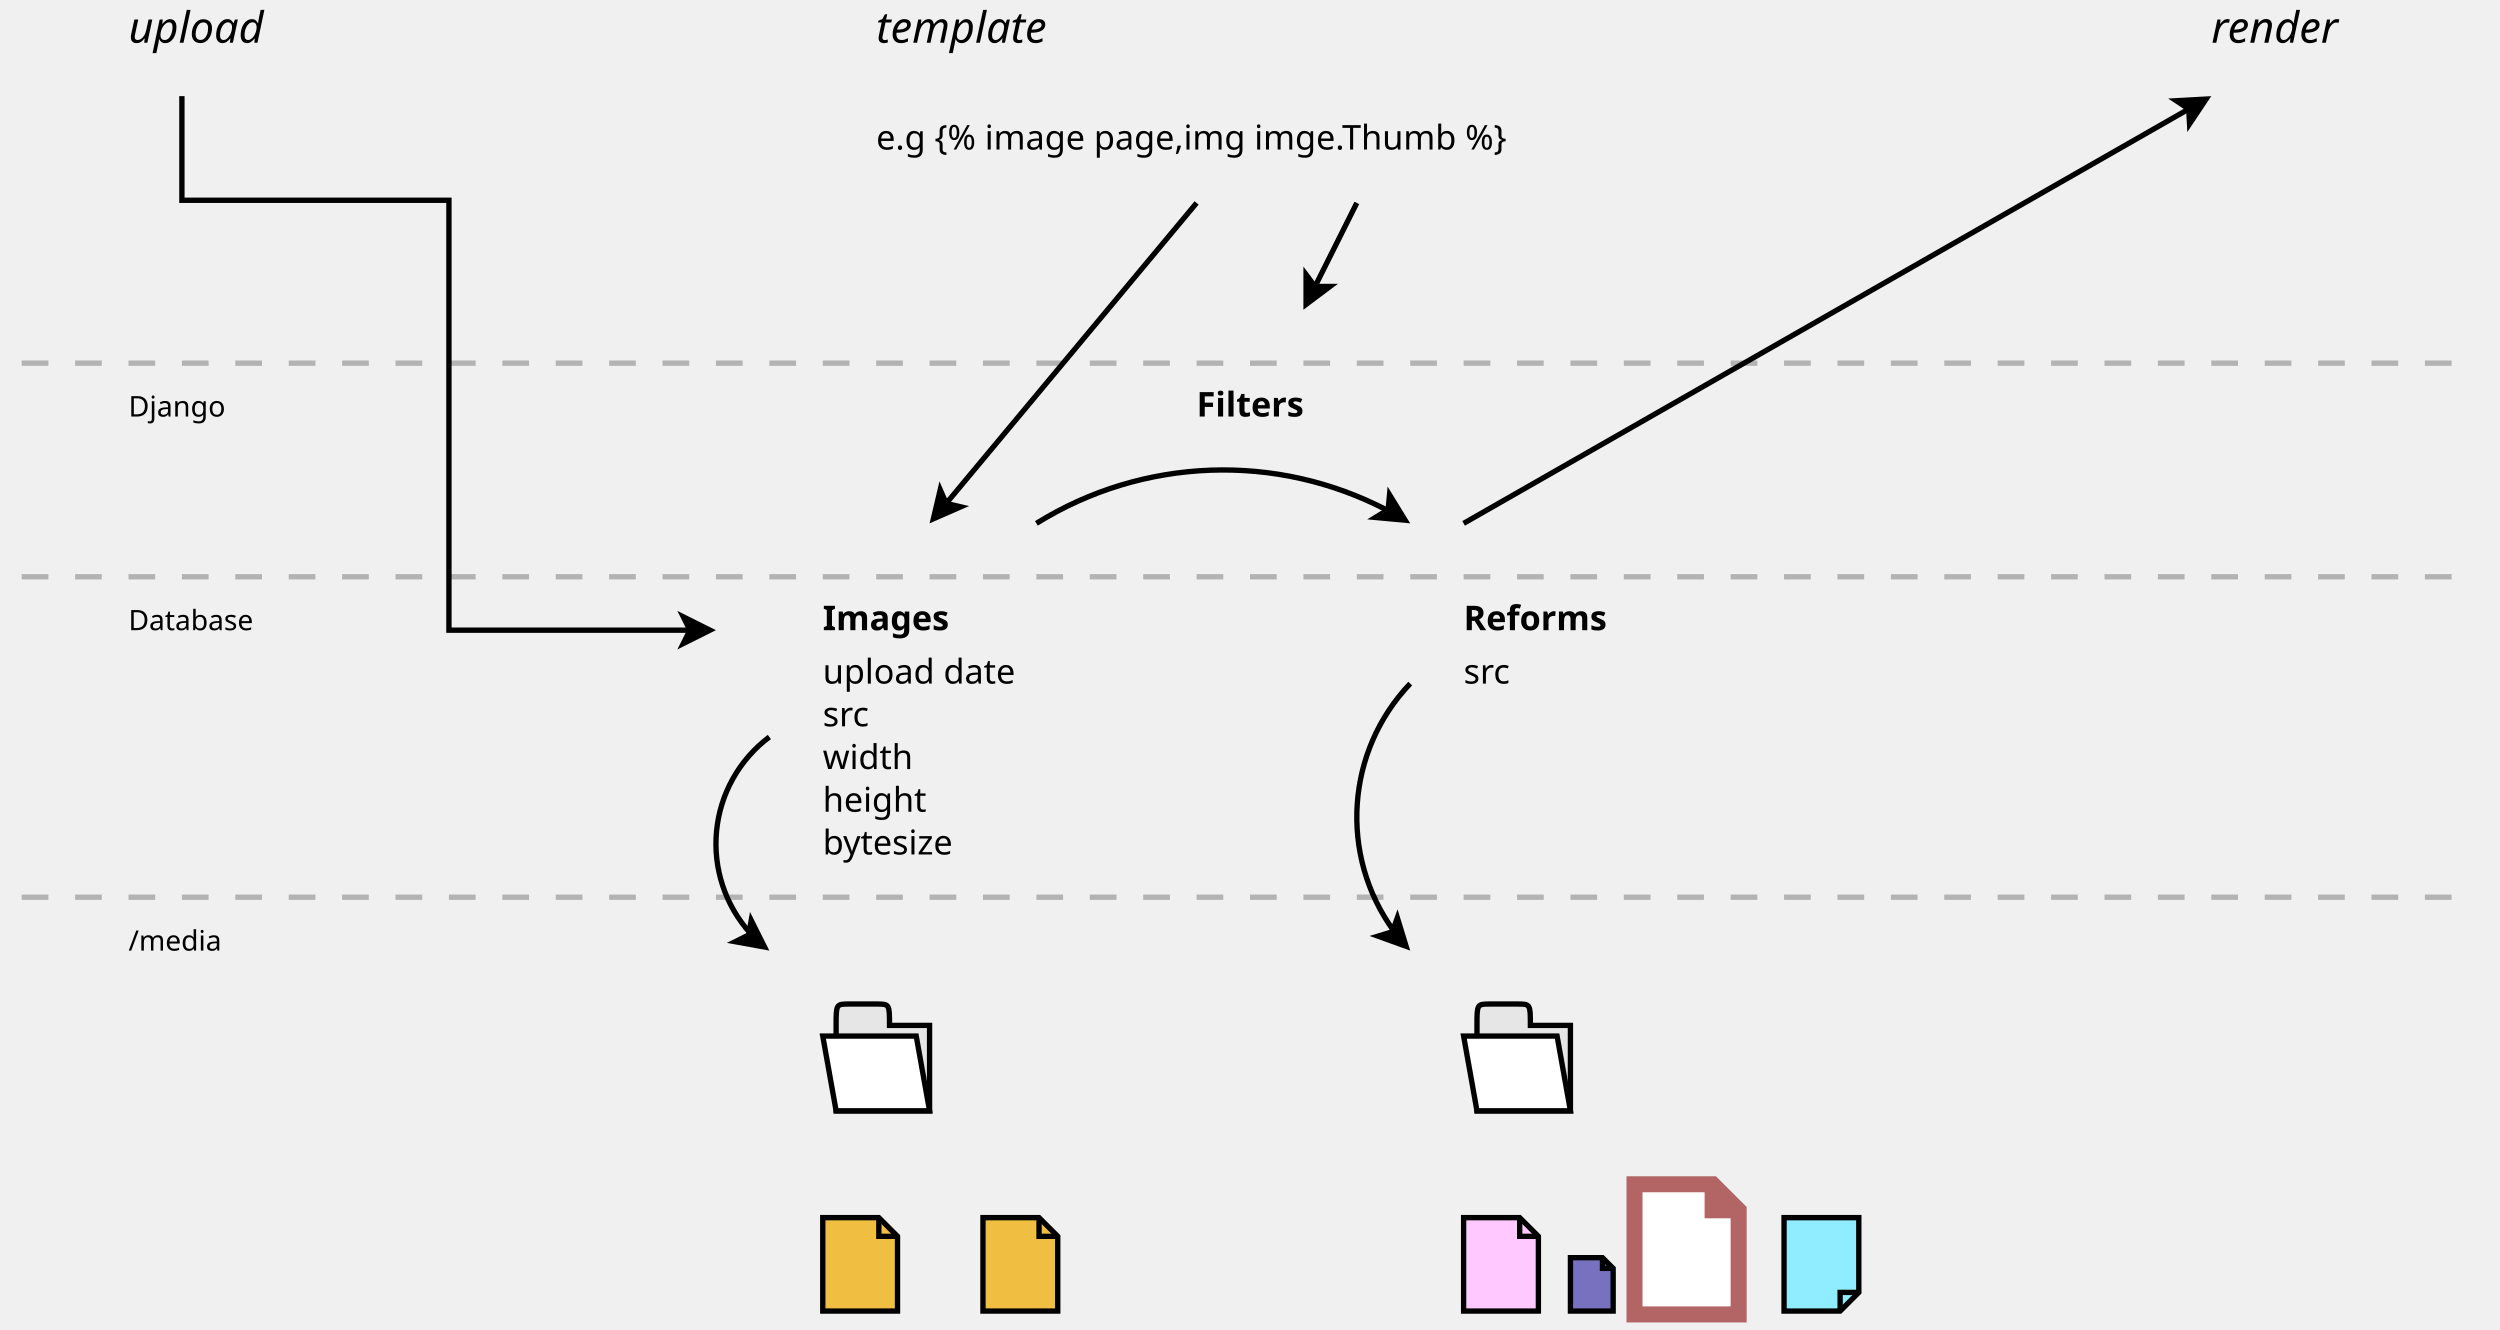
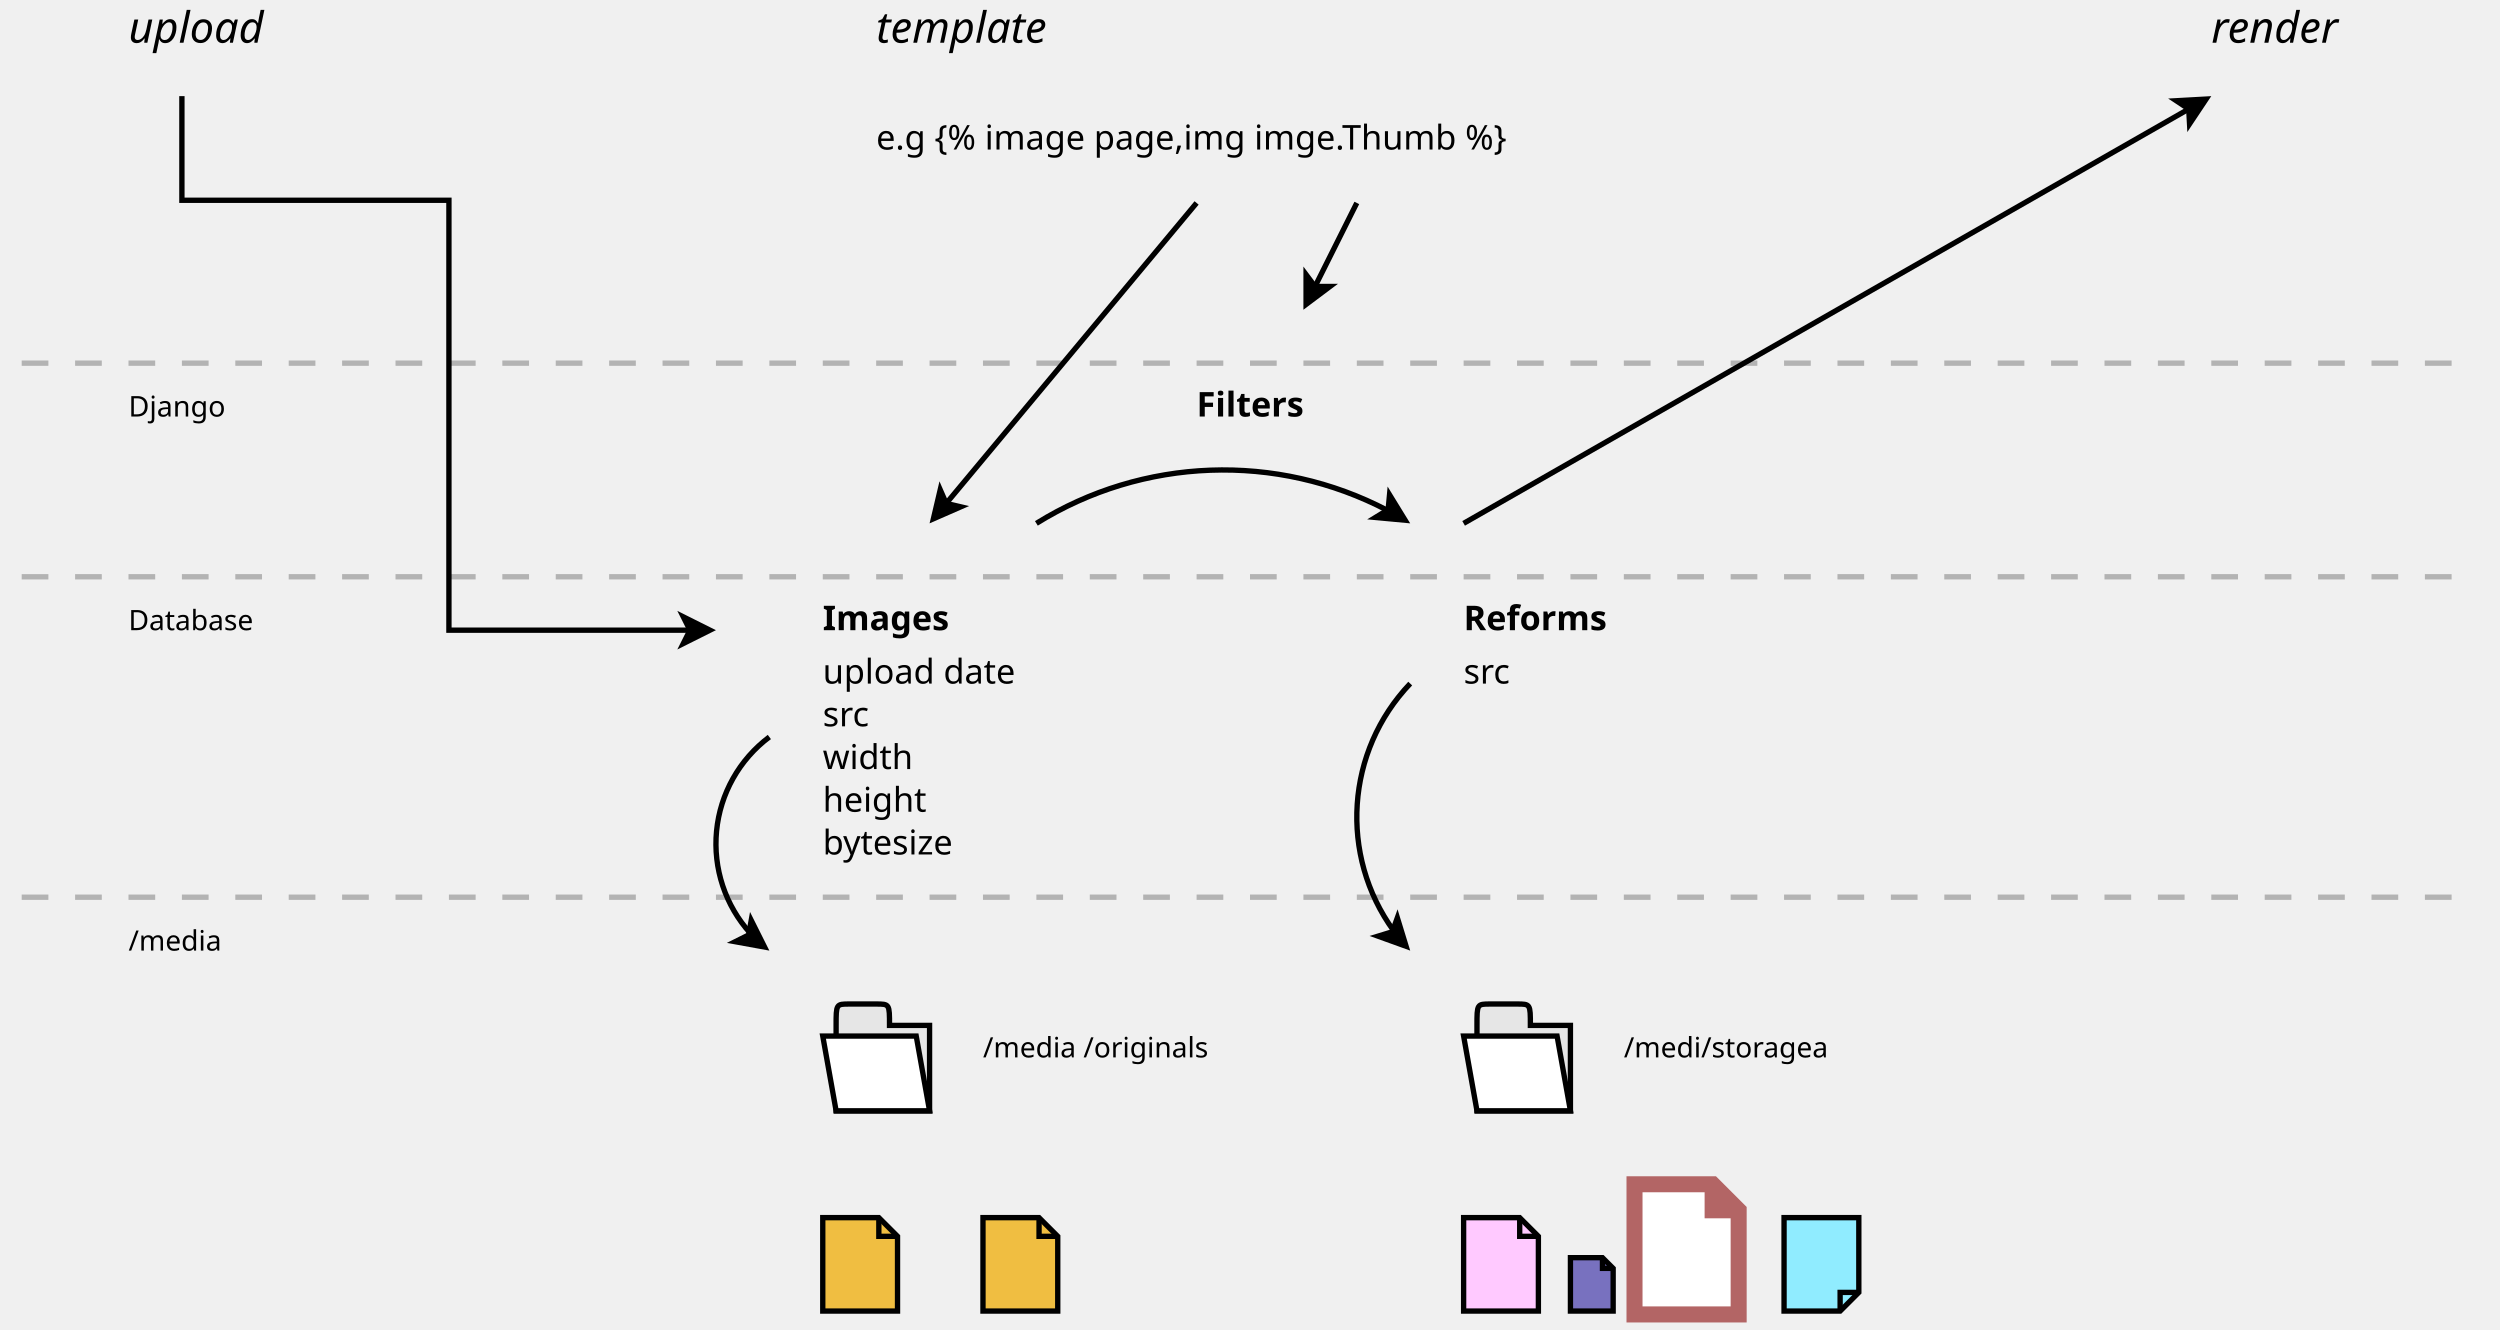
<svg xmlns="http://www.w3.org/2000/svg" width="47cm" height="25cm" viewBox="-1 -76 922 498">
  <g id="Background">
    <g>
      <polygon style="fill: #f0be41; fill-opacity: 1; stroke-opacity: 1; stroke-width: 2; stroke: #000000" fill-rule="evenodd" points="300,380 321,380 328,387 328,415 300,415 " />
      <polyline style="fill: none; stroke-opacity: 1; stroke-width: 2; stroke: #000000" points="321,380 321,387 328,387 328,387 " />
    </g>
    <g>
      <polygon style="fill: #f0be41; fill-opacity: 1; stroke-opacity: 1; stroke-width: 2; stroke: #000000" fill-rule="evenodd" points="360,380 381,380 388,387 388,415 360,415 " />
      <polyline style="fill: none; stroke-opacity: 1; stroke-width: 2; stroke: #000000" points="381,380 381,387 388,387 388,387 " />
    </g>
    <g>
      <polygon style="fill: #ffc9ff; fill-opacity: 1; stroke-opacity: 1; stroke-width: 2; stroke: #000000" fill-rule="evenodd" points="540,380 561,380 568,387 568,415 540,415 " />
      <polyline style="fill: none; stroke-opacity: 1; stroke-width: 2; stroke: #000000" points="561,380 561,387 568,387 568,387 " />
    </g>
    <g>
      <polygon style="fill: #7871bf; fill-opacity: 1; stroke-opacity: 1; stroke-width: 2; stroke: #000000" fill-rule="evenodd" points="580,395 592,395 596,399 596,415 580,415 " />
      <polyline style="fill: none; stroke-opacity: 1; stroke-width: 2; stroke: #000000" points="592,395 592,399 596,399 596,399 " />
    </g>
    <line style="fill: none; stroke-opacity: 1; stroke-width: 2; stroke-dasharray: 10; stroke: #b3b3b3" x1="0" y1="260" x2="920" y2="260" />
    <line style="fill: none; stroke-opacity: 1; stroke-width: 2; stroke-dasharray: 10; stroke: #b3b3b3" x1="0" y1="140" x2="920" y2="140" />
    <line style="fill: none; stroke-opacity: 1; stroke-width: 2; stroke-dasharray: 10; stroke: #b3b3b3" x1="0" y1="60" x2="920" y2="60" />
    <text font-size="10.544" style="fill: #000000; fill-opacity: 1; stroke: none;text-anchor:start;font-family:sans-serif;font-style:normal;font-weight:normal" x="40" y="280">
      <tspan x="40" y="280">/media </tspan>
    </text>
    <text font-size="10.724" style="fill: #000000; fill-opacity: 1; stroke: none;text-anchor:start;font-family:sans-serif;font-style:normal;font-weight:normal" x="40" y="80">
      <tspan x="40" y="80">Django</tspan>
    </text>
    <text font-size="10.544" style="fill: #000000; fill-opacity: 1; stroke: none;text-anchor:start;font-family:sans-serif;font-style:normal;font-weight:normal" x="40" y="160">
      <tspan x="40" y="160">Database</tspan>
    </text>
    <g>
      <path style="fill: #e6e6e6; fill-opacity: 1; stroke-opacity: 1; stroke-width: 2; stroke: #000000" fill-rule="evenodd" d="M 305 308 C 305,300 305,300 310,300 C 315,300 315,300 320,300 C 325,300 325,300 325,308 C 325,308 340,308 340,308 C 340,308 340,340 340,340 C 340,340 305,340 305,340 C 305,340 305,316 305,308z" />
      <path style="fill: none; stroke-opacity: 1; stroke-width: 0.2; stroke: #000000" d="M 305 308 C 305,300 305,300 310,300 C 315,300 315,300 320,300 C 325,300 325,300 325,308 C 325,308 340,308 340,308 C 340,308 340,340 340,340 C 340,340 305,340 305,340 C 305,340 305,316 305,308" />
      <polygon style="fill: #ffffff; fill-opacity: 1; stroke-opacity: 1; stroke-width: 2; stroke: #000000" fill-rule="evenodd" points="305,340 300,312 335,312 340,340 " />
      <polygon style="fill: none; stroke-opacity: 1; stroke-width: 0.2; stroke: #000000" points="305,340 300,312 335,312 340,340 " />
      <text font-size="12.8" style="fill: #000000; fill-opacity: 1; stroke: none;text-anchor:middle;font-family:sans-serif;font-style:normal;font-weight:normal" x="320" y="326">
        <tspan x="320" y="326" />
      </text>
    </g>
    <g>
      <path style="fill: #e6e6e6; fill-opacity: 1; stroke-opacity: 1; stroke-width: 2; stroke: #000000" fill-rule="evenodd" d="M 545 308 C 545,300 545,300 550,300 C 555,300 555,300 560,300 C 565,300 565,300 565,308 C 565,308 580,308 580,308 C 580,308 580,340 580,340 C 580,340 545,340 545,340 C 545,340 545,316 545,308z" />
      <path style="fill: none; stroke-opacity: 1; stroke-width: 0.2; stroke: #000000" d="M 545 308 C 545,300 545,300 550,300 C 555,300 555,300 560,300 C 565,300 565,300 565,308 C 565,308 580,308 580,308 C 580,308 580,340 580,340 C 580,340 545,340 545,340 C 545,340 545,316 545,308" />
      <polygon style="fill: #ffffff; fill-opacity: 1; stroke-opacity: 1; stroke-width: 2; stroke: #000000" fill-rule="evenodd" points="545,340 540,312 575,312 580,340 " />
      <polygon style="fill: none; stroke-opacity: 1; stroke-width: 0.2; stroke: #000000" points="545,340 540,312 575,312 580,340 " />
      <text font-size="12.8" style="fill: #000000; fill-opacity: 1; stroke: none;text-anchor:middle;font-family:sans-serif;font-style:normal;font-weight:normal" x="560" y="326">
        <tspan x="560" y="326" />
      </text>
    </g>
    <text font-size="12.8" style="fill: #000000; fill-opacity: 1; stroke: none;text-anchor:start;font-family:sans-serif;font-style:normal;font-weight:normal" x="320" y="-20">
      <tspan x="320" y="-20">e.g {% image page,img imge.Thumb %}</tspan>
    </text>
    <g>
      <line style="fill: none; stroke-opacity: 1; stroke-width: 2; stroke: #000000" x1="440" y1="0" x2="346.233" y2="112.521" />
      <polygon style="fill: #000000; fill-opacity: 1; stroke-opacity: 1; stroke-width: 2; stroke: #000000" fill-rule="evenodd" points="341.431,118.282 343.992,107.399 346.233,112.521 351.674,113.801 " />
    </g>
    <g>
      <path style="fill: none; stroke-opacity: 1; stroke-width: 2; stroke: #000000" d="M 380,120 A 132.5,132.5 0 0 1 511.568,115.173" />
      <polygon style="fill: #000000; fill-opacity: 1; stroke-opacity: 1; stroke-width: 2; stroke: #000000" fill-rule="evenodd" points="518.101,118.819 506.969,117.781 511.734,114.856 512.252,109.29 " />
    </g>
    <g>
      <line style="fill: none; stroke-opacity: 1; stroke-width: 2; stroke: #000000" x1="540" y1="120" x2="811.547" y2="-35.17" />
      <polygon style="fill: #000000; fill-opacity: 1; stroke-opacity: 1; stroke-width: 2; stroke: #000000" fill-rule="evenodd" points="818.059,-38.891 811.857,-29.588 811.547,-35.17 806.895,-38.27 " />
    </g>
    <text font-size="12.8" style="fill: #000000; fill-opacity: 1; stroke: none;text-anchor:start;font-family:sans-serif;font-style:normal;font-weight:700" x="300" y="160">
      <tspan x="300" y="160">Images</tspan>
    </text>
    <text font-size="12.8" style="fill: #000000; fill-opacity: 1; stroke: none;text-anchor:start;font-family:sans-serif;font-style:normal;font-weight:700" x="540" y="160">
      <tspan x="540" y="160">Reforms</tspan>
    </text>
    <text font-size="12.8" style="fill: #000000; fill-opacity: 1; stroke: none;text-anchor:start;font-family:sans-serif;font-style:normal;font-weight:normal" x="300" y="180">
      <tspan x="300" y="180">upload date</tspan>
      <tspan x="300" y="196">src</tspan>
      <tspan x="300" y="212">width</tspan>
      <tspan x="300" y="228">height</tspan>
      <tspan x="300" y="244">bytesize</tspan>
    </text>
    <text font-size="12.8" style="fill: #000000; fill-opacity: 1; stroke: none;text-anchor:start;font-family:sans-serif;font-style:normal;font-weight:normal" x="540" y="180">
      <tspan x="540" y="180">src</tspan>
    </text>
    <text font-size="12.8" style="fill: #000000; fill-opacity: 1; stroke: none;text-anchor:start;font-family:sans-serif;font-style:normal;font-weight:700" x="440" y="80">
      <tspan x="440" y="80">Filters</tspan>
    </text>
    <g>
      <line style="fill: none; stroke-opacity: 1; stroke-width: 2; stroke: #000000" x1="500" y1="0" x2="484.354" y2="31.292" />
      <polygon style="fill: #000000; fill-opacity: 1; stroke-opacity: 1; stroke-width: 2; stroke: #000000" fill-rule="evenodd" points="481,38 481,26.82 484.354,31.292 489.944,31.292 " />
    </g>
    <text font-size="16.188" style="fill: #000000; fill-opacity: 1; stroke: none;text-anchor:start;font-family:sans-serif;font-style:italic;font-weight:normal" x="820" y="-60">
      <tspan x="820" y="-60">render</tspan>
    </text>
    <g>
      <polyline style="fill: none; stroke-opacity: 1; stroke-width: 2; stroke: #000000" points="60,-40 60,-1 160,-1 160,160 250.264,160 " />
      <polygon style="fill: #000000; fill-opacity: 1; stroke-opacity: 1; stroke-width: 2; stroke: #000000" fill-rule="evenodd" points="257.764,160 247.764,165 250.264,160 247.764,155 " />
    </g>
    <text font-size="16.188" style="fill: #000000; fill-opacity: 1; stroke: none;text-anchor:start;font-family:sans-serif;font-style:italic;font-weight:normal" x="40" y="-60">
      <tspan x="40" y="-60">upload</tspan>
    </text>
    <g>
      <path style="fill: none; stroke-opacity: 1; stroke-width: 2; stroke: #000000" d="M 280,200 A 50,50 0 0 0 272.908,273.529" />
      <polygon style="fill: #000000; fill-opacity: 1; stroke-opacity: 1; stroke-width: 2; stroke: #000000" fill-rule="evenodd" points="278.211,278.658 267.211,276.658 272.211,274.158 273.211,268.658 " />
    </g>
    <g>
      <path style="fill: none; stroke-opacity: 1; stroke-width: 2; stroke: #000000" d="M 520,180 A 72.5,72.5 0 0 0 513.812,272.568" />
      <polygon style="fill: #000000; fill-opacity: 1; stroke-opacity: 1; stroke-width: 2; stroke: #000000" fill-rule="evenodd" points="518.458,278.381 507.941,274.588 513.285,272.95 515.182,267.691 " />
    </g>
    <text font-size="16.188" style="fill: #000000; fill-opacity: 1; stroke: none;text-anchor:start;font-family:sans-serif;font-style:italic;font-weight:normal" x="320" y="-60">
      <tspan x="320" y="-60">template</tspan>
    </text>
    <g>
      <polygon style="fill: #ffffff; fill-opacity: 1; stroke-opacity: 1; stroke-width: 6; stroke: #b36565" fill-rule="evenodd" points="604,367.5 633.25,367.5 643,377.25 643,416.25 604,416.25 " />
      <polyline style="fill: none; stroke-opacity: 1; stroke-width: 6; stroke: #b36565" points="633.25,367.5 633.25,377.25 643,377.25 643,377.25 " />
    </g>
    <g>
      <polygon style="fill: #90ecff; fill-opacity: 1; stroke-opacity: 1; stroke-width: 2; stroke: #000000" fill-rule="evenodd" points="660,415 681,415 688,408 688,380 660,380 " />
      <polyline style="fill: none; stroke-opacity: 1; stroke-width: 2; stroke: #000000" points="681,415 681,408 688,408 688,408 " />
    </g>
+     <text font-size="10.544" style="fill: #000000; fill-opacity: 1; stroke: none;text-anchor:start;font-family:sans-serif;font-style:normal;font-weight:normal" x="360" y="320">
+       <tspan x="360" y="320">/media /originals</tspan>
+     </text>
+     <text font-size="10.544" style="fill: #000000; fill-opacity: 1; stroke: none;text-anchor:start;font-family:sans-serif;font-style:normal;font-weight:normal" x="600" y="320">
+       <tspan x="600" y="320">/medi/storagea </tspan>
+     </text>
  </g>
</svg>
